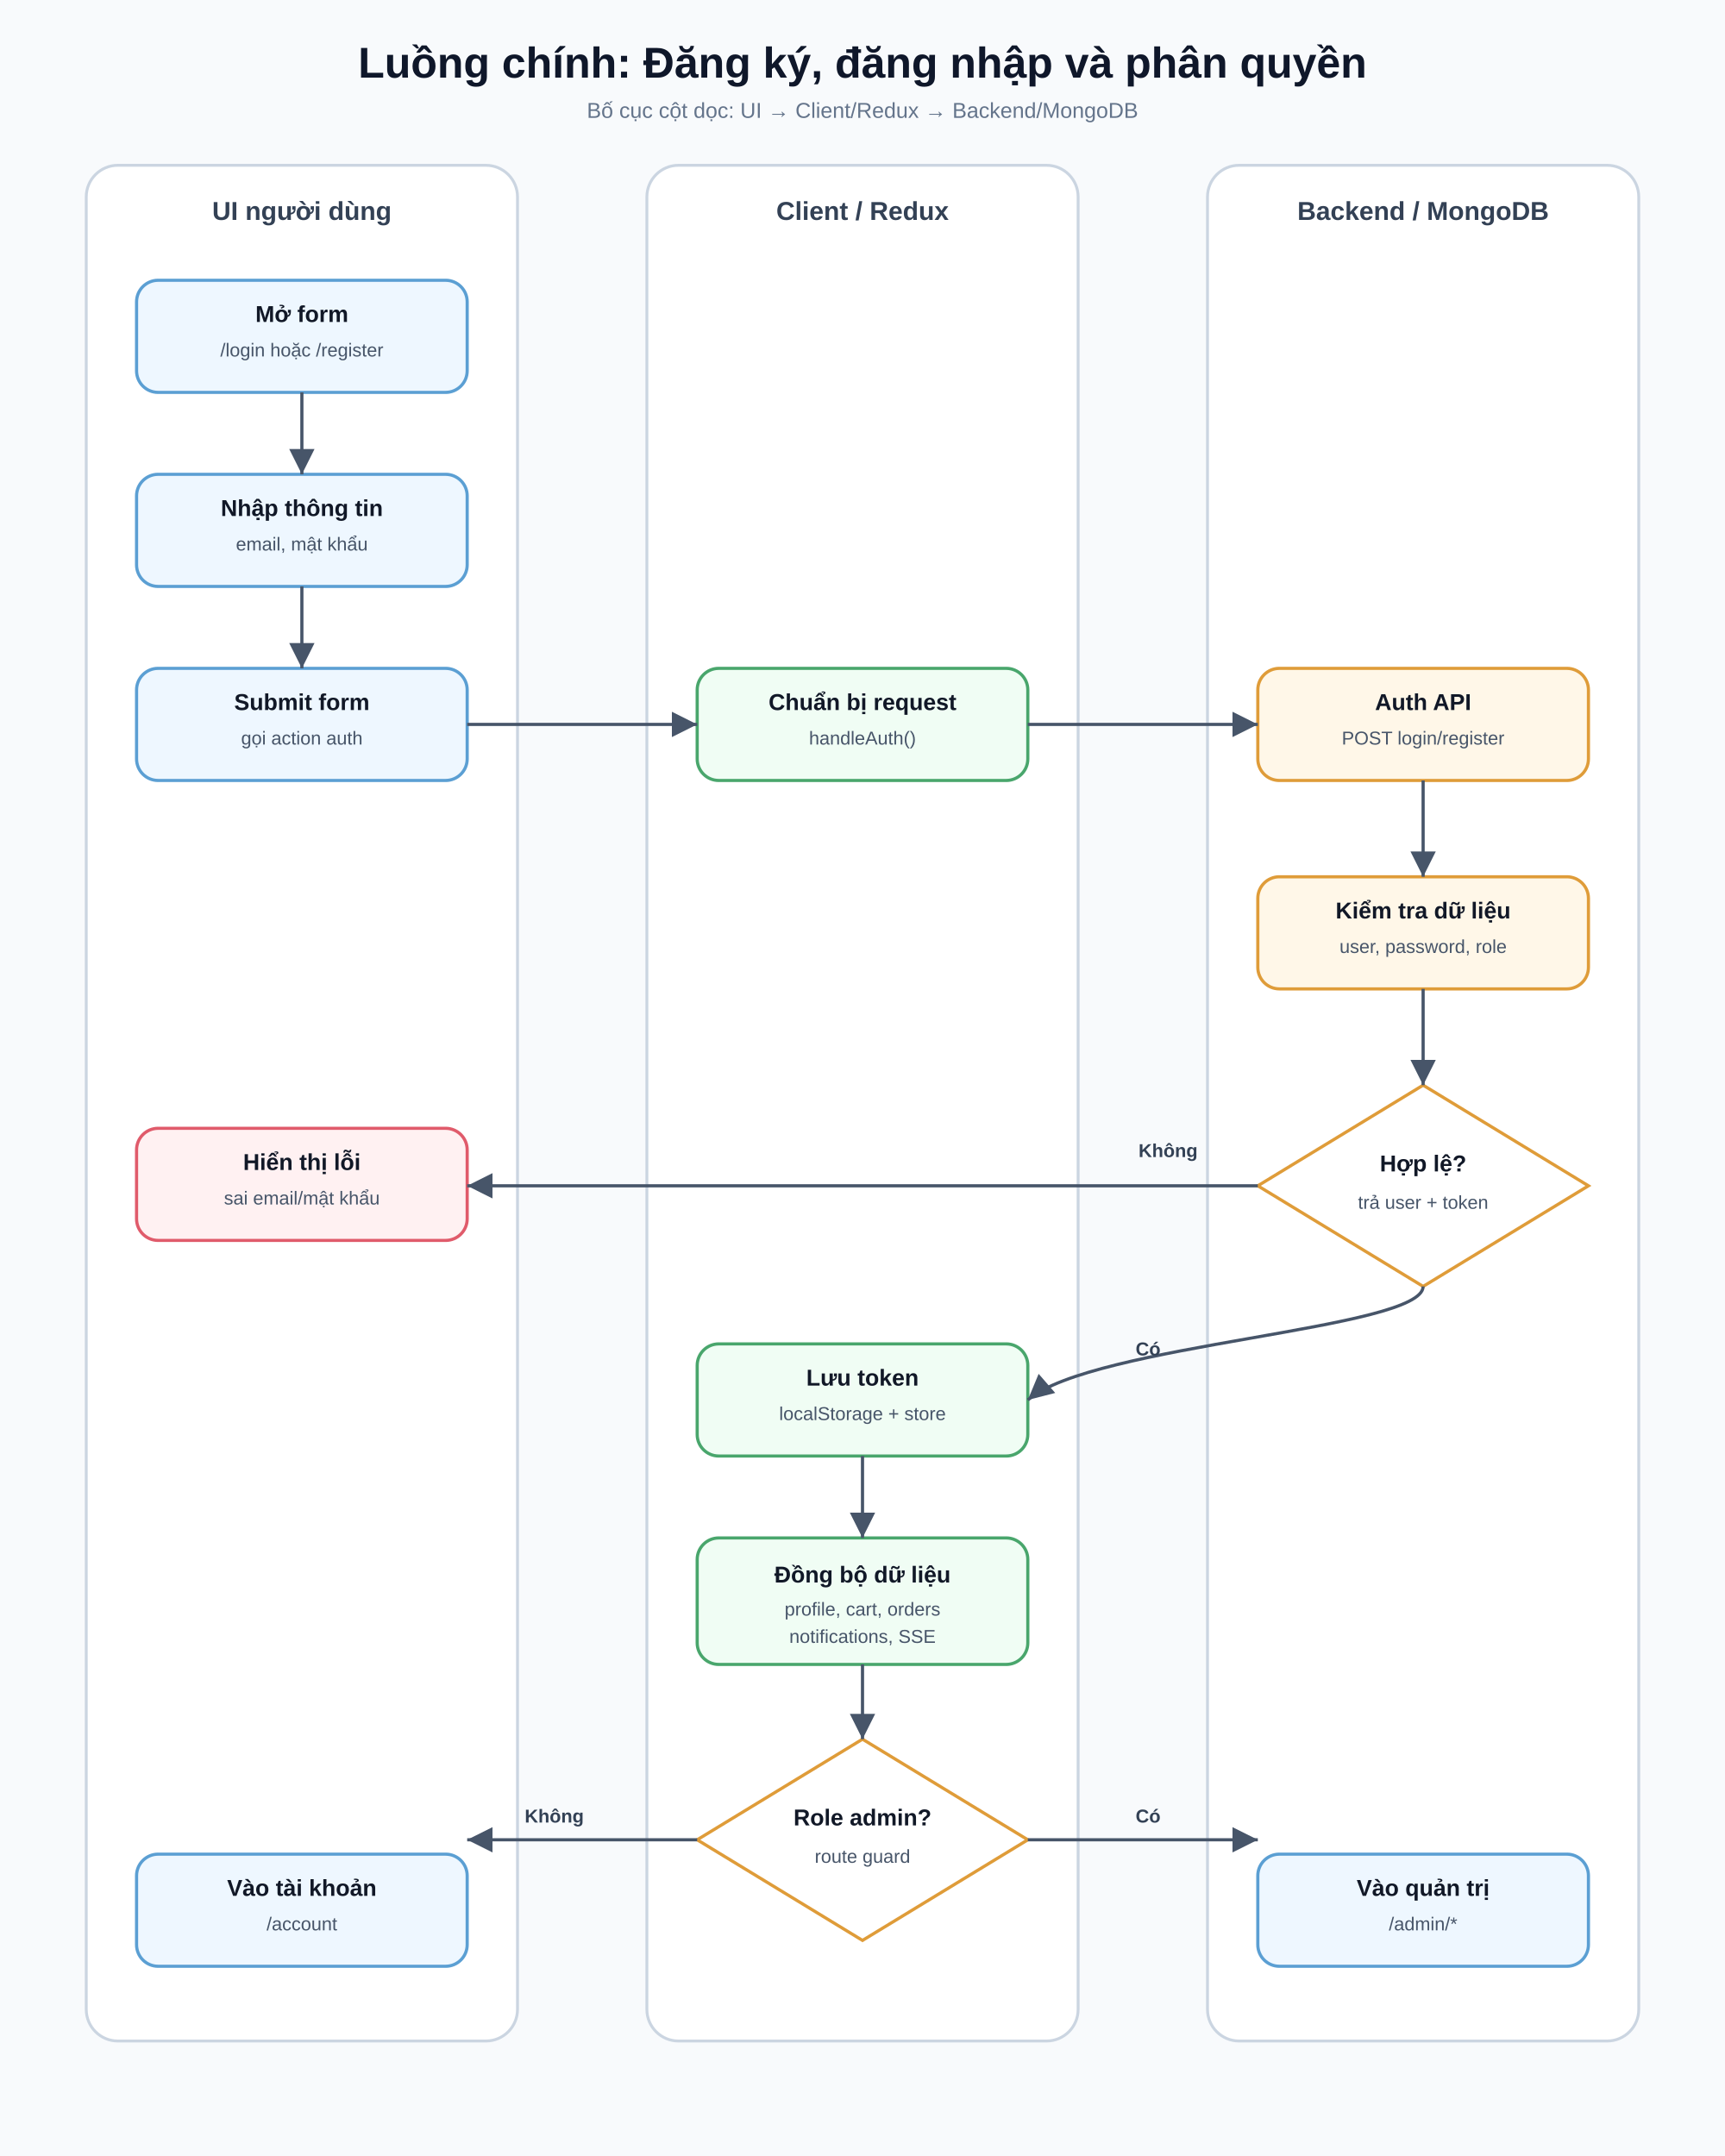
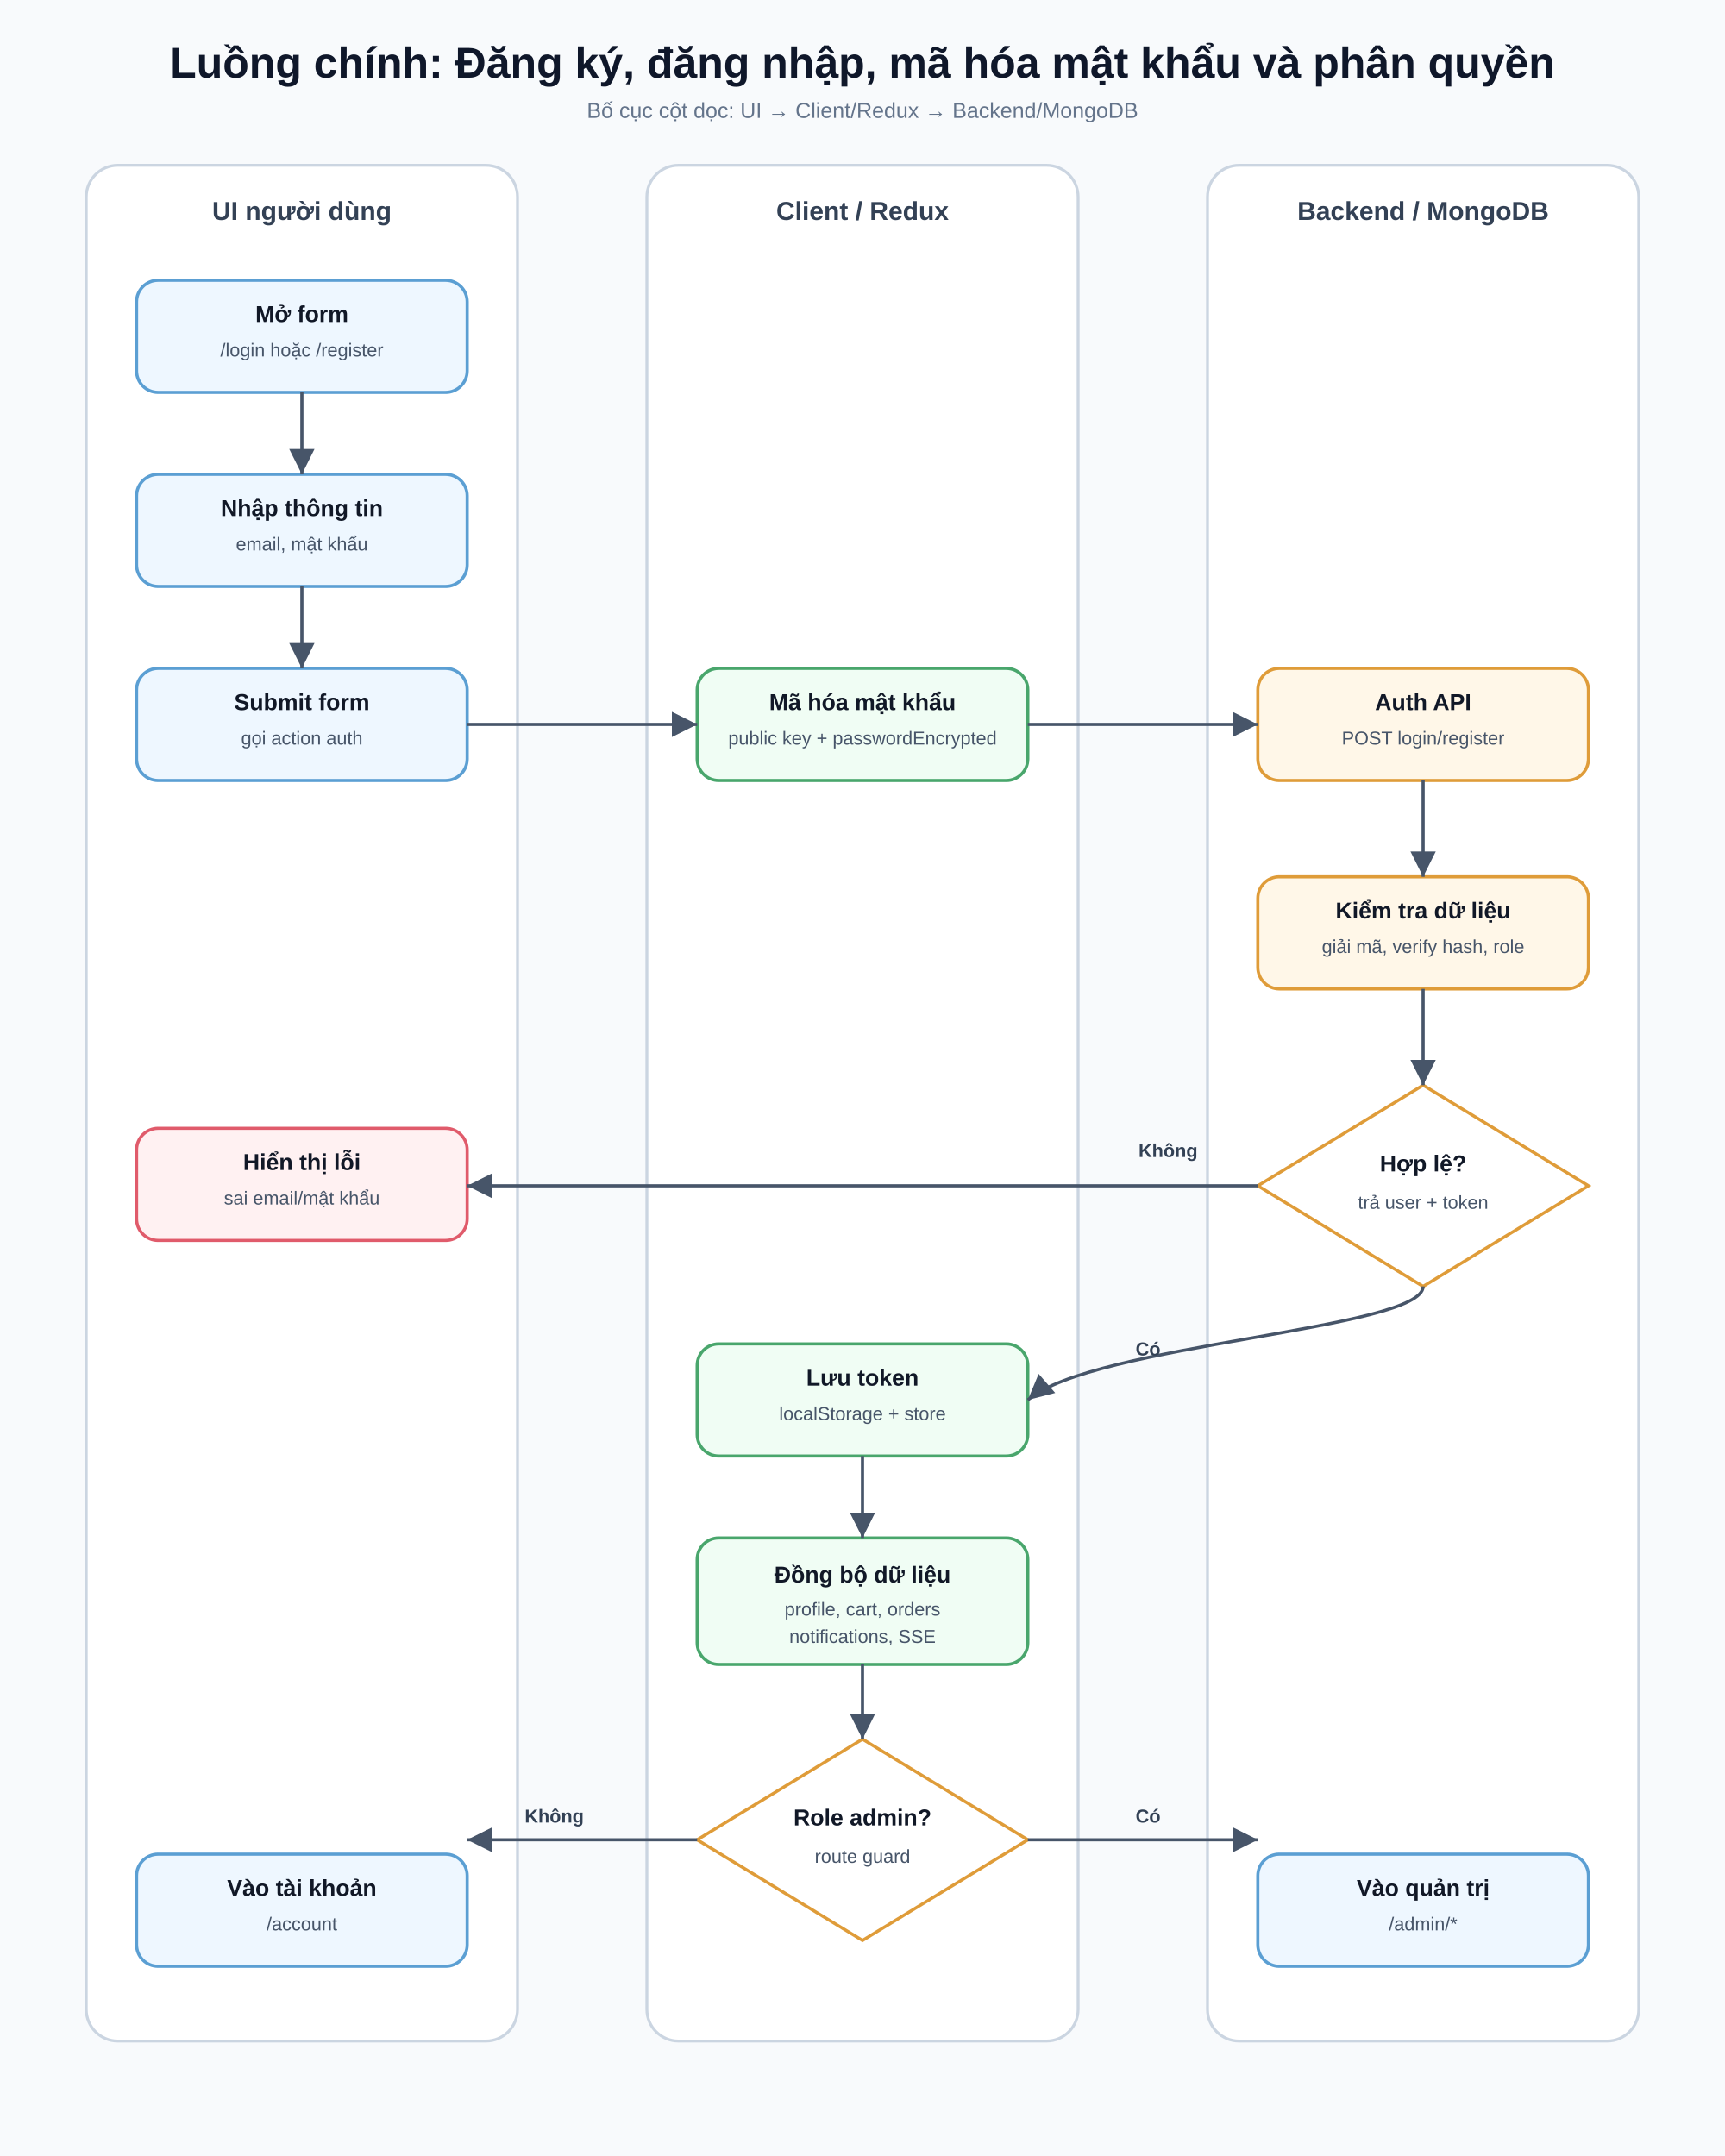
<svg xmlns="http://www.w3.org/2000/svg" width="1200" height="1500" viewBox="0 0 1200 1500" role="img" aria-labelledby="title desc">
  <defs>
    <marker id="arrow" markerWidth="12" markerHeight="12" refX="10" refY="6" orient="auto">
      <path d="M2 2 L10 6 L2 10 Z" fill="#475569" />
    </marker>
    <style>
      .bg { fill: #f8fafc; }
      .title { fill: #0f172a; font: 800 30px Arial, sans-serif; text-anchor: middle; }
      .subtitle { fill: #64748b; font: 15px Arial, sans-serif; text-anchor: middle; }
      .col { fill: #ffffff; stroke: #cbd5e1; stroke-width: 2; }
      .col-title { fill: #334155; font: 800 18px Arial, sans-serif; text-anchor: middle; }
      .ui { fill: #eef7ff; stroke: #5b9fd3; stroke-width: 2.2; }
      .client { fill: #f0fdf4; stroke: #49a66c; stroke-width: 2.2; }
      .server { fill: #fff7e8; stroke: #df9c39; stroke-width: 2.2; }
      .error { fill: #fff1f2; stroke: #e05b6b; stroke-width: 2.2; }
      .decision { fill: #ffffff; stroke: #df9c39; stroke-width: 2.2; }
      .text { fill: #111827; font: 700 16px Arial, sans-serif; text-anchor: middle; }
      .meta { fill: #475569; font: 13px Arial, sans-serif; text-anchor: middle; }
      .line { stroke: #475569; stroke-width: 2.2; fill: none; marker-end: url(#arrow); }
      .dash { stroke: #94a3b8; stroke-width: 2; fill: none; stroke-dasharray: 7 7; marker-end: url(#arrow); }
      .label { fill: #334155; font: 700 13px Arial, sans-serif; }
    </style>
  </defs>
  <rect class="bg" width="1200" height="1500" />
-   <text class="title" x="600" y="54">Luồng chính: Đăng ký, đăng nhập và phân quyền</text>
+   <text class="title" x="600" y="54">Luồng chính: Đăng ký, đăng nhập, mã hóa mật khẩu và phân quyền</text>
  <text class="subtitle" x="600" y="82">Bố cục cột dọc: UI → Client/Redux → Backend/MongoDB</text>
  <rect class="col" x="60" y="115" width="300" height="1305" rx="22" />
  <rect class="col" x="450" y="115" width="300" height="1305" rx="22" />
  <rect class="col" x="840" y="115" width="300" height="1305" rx="22" />
  <text class="col-title" x="210" y="153">UI người dùng</text>
  <text class="col-title" x="600" y="153">Client / Redux</text>
  <text class="col-title" x="990" y="153">Backend / MongoDB</text>
  <rect class="ui" x="95" y="195" width="230" height="78" rx="15" />
  <text class="text" x="210" y="224">Mở form</text>
  <text class="meta" x="210" y="248">/login hoặc /register</text>
  <rect class="ui" x="95" y="330" width="230" height="78" rx="15" />
  <text class="text" x="210" y="359">Nhập thông tin</text>
  <text class="meta" x="210" y="383">email, mật khẩu</text>
  <rect class="ui" x="95" y="465" width="230" height="78" rx="15" />
  <text class="text" x="210" y="494">Submit form</text>
  <text class="meta" x="210" y="518">gọi action auth</text>
  <rect class="client" x="485" y="465" width="230" height="78" rx="15" />
-   <text class="text" x="600" y="494">Chuẩn bị request</text>
-   <text class="meta" x="600" y="518">handleAuth()</text>
+   <text class="text" x="600" y="494">Mã hóa mật khẩu</text>
+   <text class="meta" x="600" y="518">public key + passwordEncrypted</text>
  <rect class="server" x="875" y="465" width="230" height="78" rx="15" />
  <text class="text" x="990" y="494">Auth API</text>
  <text class="meta" x="990" y="518">POST login/register</text>
  <rect class="server" x="875" y="610" width="230" height="78" rx="15" />
  <text class="text" x="990" y="639">Kiểm tra dữ liệu</text>
-   <text class="meta" x="990" y="663">user, password, role</text>
+   <text class="meta" x="990" y="663">giải mã, verify hash, role</text>
  <polygon class="decision" points="990,755 1105,825 990,895 875,825" />
  <text class="text" x="990" y="815">Hợp lệ?</text>
  <text class="meta" x="990" y="841">trả user + token</text>
  <rect class="error" x="95" y="785" width="230" height="78" rx="15" />
  <text class="text" x="210" y="814">Hiển thị lỗi</text>
  <text class="meta" x="210" y="838">sai email/mật khẩu</text>
  <rect class="client" x="485" y="935" width="230" height="78" rx="15" />
  <text class="text" x="600" y="964">Lưu token</text>
  <text class="meta" x="600" y="988">localStorage + store</text>
  <rect class="client" x="485" y="1070" width="230" height="88" rx="15" />
  <text class="text" x="600" y="1101">Đồng bộ dữ liệu</text>
  <text class="meta" x="600" y="1124">profile, cart, orders</text>
  <text class="meta" x="600" y="1143">notifications, SSE</text>
  <polygon class="decision" points="600,1210 715,1280 600,1350 485,1280" />
  <text class="text" x="600" y="1270">Role admin?</text>
  <text class="meta" x="600" y="1296">route guard</text>
  <rect class="ui" x="95" y="1290" width="230" height="78" rx="15" />
  <text class="text" x="210" y="1319">Vào tài khoản</text>
  <text class="meta" x="210" y="1343">/account</text>
  <rect class="ui" x="875" y="1290" width="230" height="78" rx="15" />
  <text class="text" x="990" y="1319">Vào quản trị</text>
  <text class="meta" x="990" y="1343">/admin/*</text>
  <path class="line" d="M210 273V330" />
  <path class="line" d="M210 408V465" />
  <path class="line" d="M325 504H485" />
  <path class="line" d="M715 504H875" />
  <path class="line" d="M990 543V610" />
  <path class="line" d="M990 688V755" />
  <path class="line" d="M875 825H325" />
  <path class="line" d="M990 895C990 925 760 935 715 974" />
  <path class="line" d="M600 1013V1070" />
  <path class="line" d="M600 1158V1210" />
  <path class="line" d="M485 1280H325" />
  <path class="line" d="M715 1280H875" />
  <text class="label" x="792" y="805">Không</text>
  <text class="label" x="790" y="943">Có</text>
  <text class="label" x="365" y="1268">Không</text>
  <text class="label" x="790" y="1268">Có</text>
</svg>
